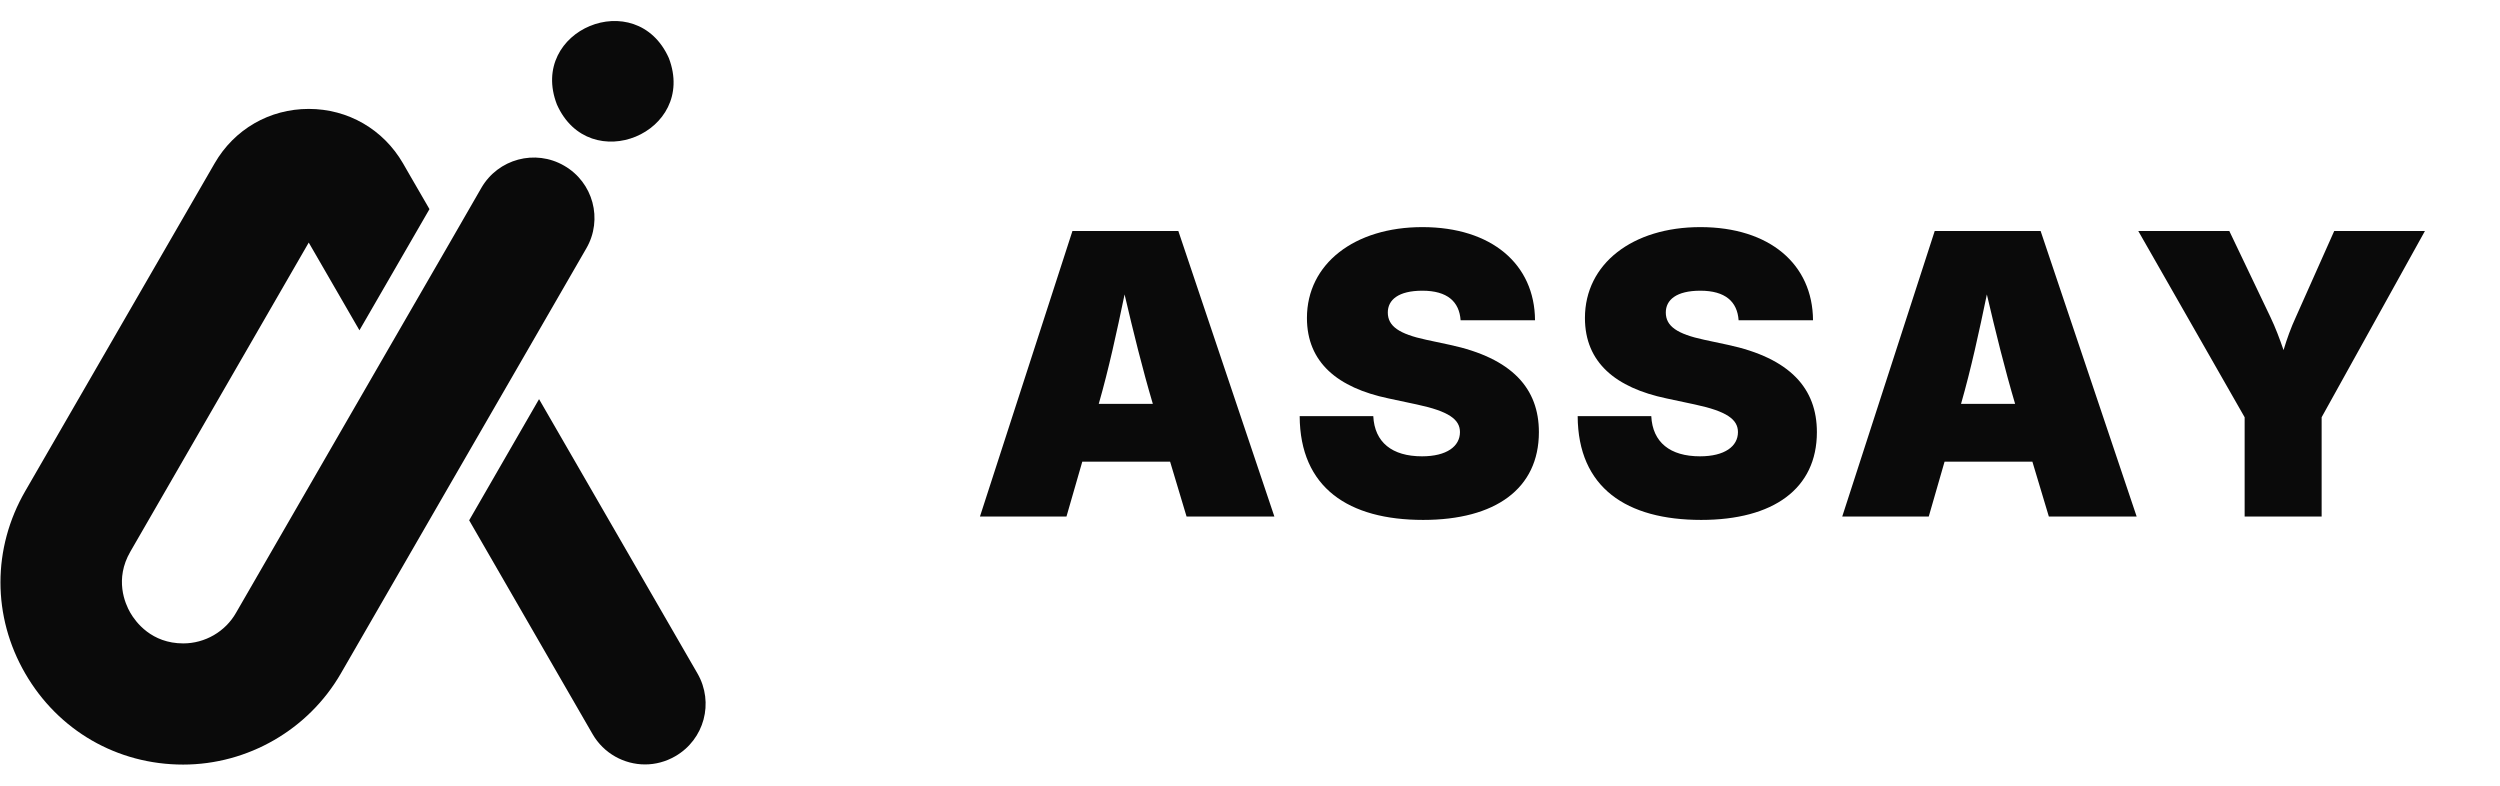
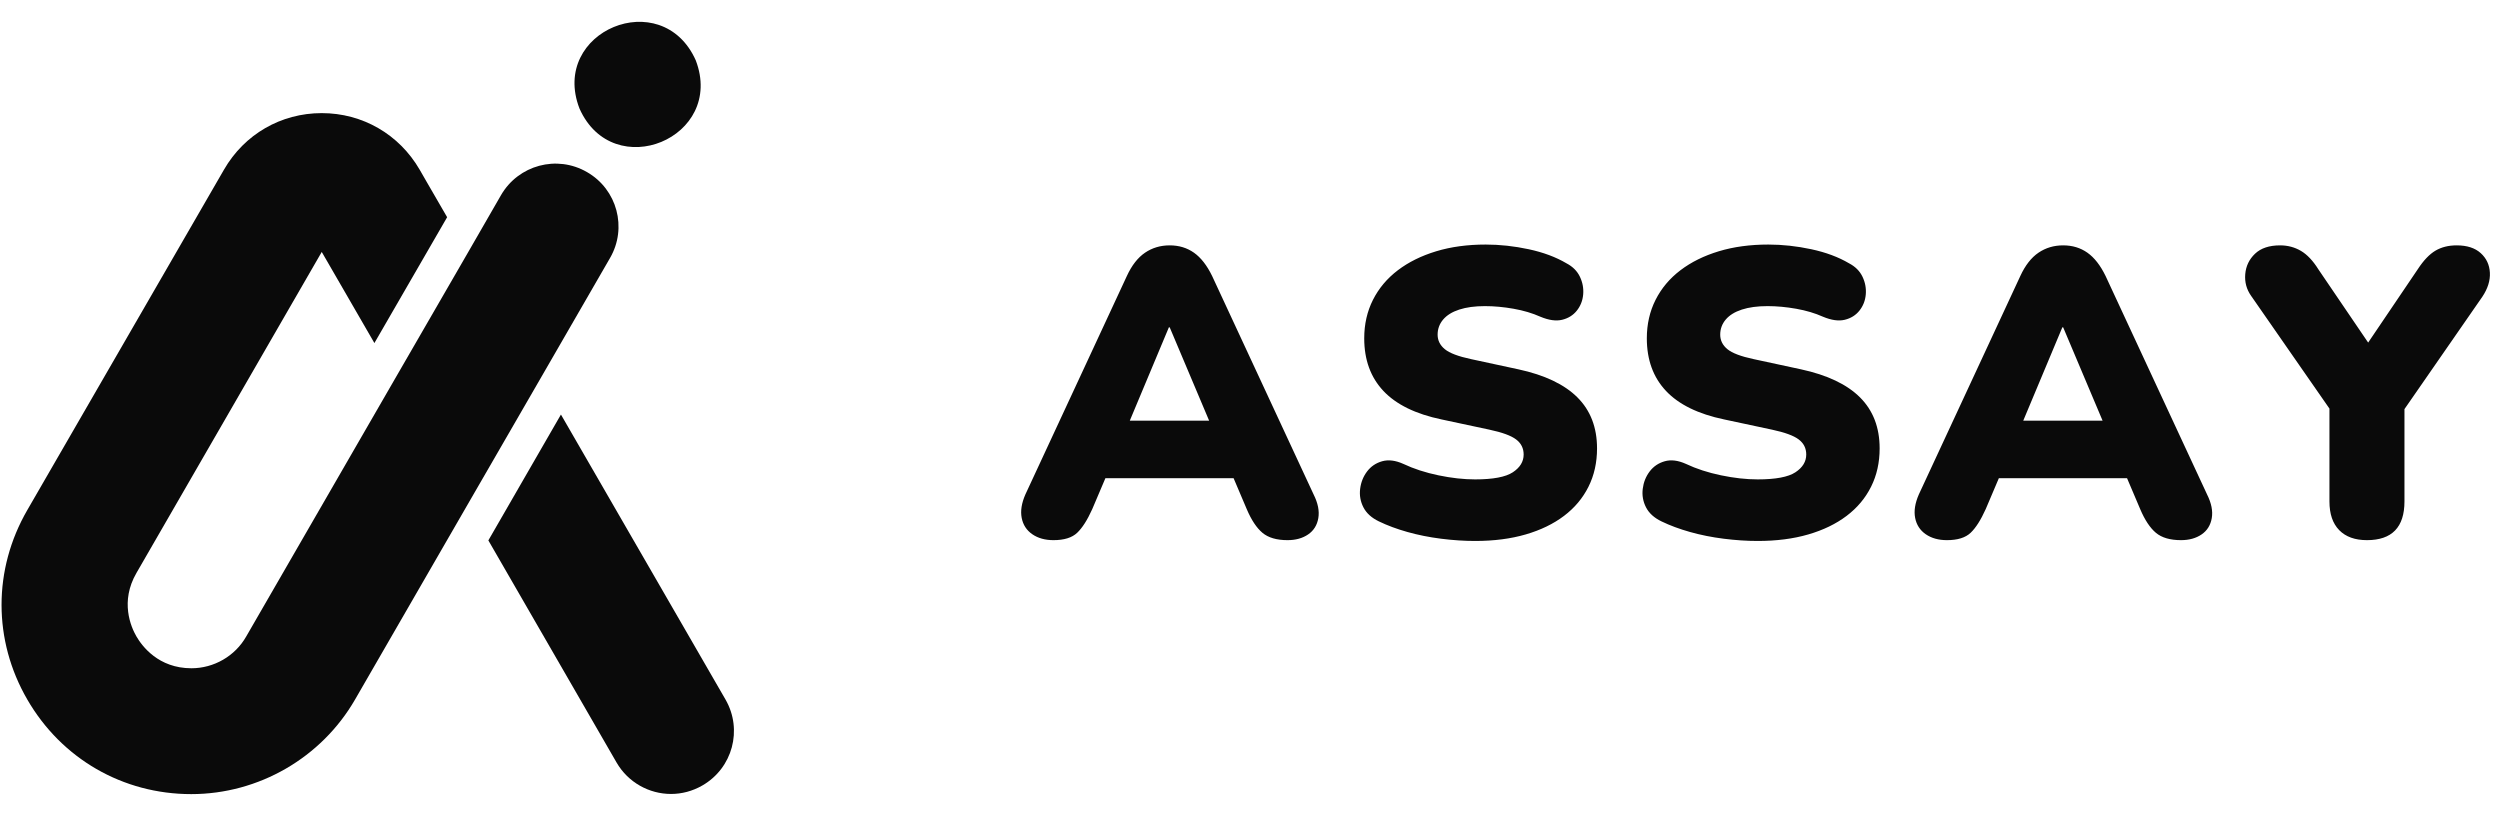
- <svg xmlns="http://www.w3.org/2000/svg" viewBox="0 0 242 76" width="242" height="76" role="img" aria-label="Assay">
+ <svg xmlns="http://www.w3.org/2000/svg" viewBox="0 0 232.8 76" width="233" height="76" role="img" aria-label="Assay">
  <g transform="translate(0 2) scale(0.1005587) translate(-410 -409)" fill="#0A0A0A">
    <path d="M 1081.461 1037.523 L 928.895 773.324 L 861.629 889.969 L 980.418 1095.773 C 991.152 1114.379 1010.762 1124.969 1030.941 1124.969 C 1040.816 1124.969 1050.836 1122.395 1059.996 1117.098 C 1088.047 1100.926 1097.492 1065.434 1081.461 1037.523 Z M 1081.461 1037.523 " />
    <path d="M 974.41 628.199 L 909.719 740.262 L 842.309 856.906 L 738.117 1037.383 C 706.918 1091.48 648.668 1125.113 586.266 1125.113 C 522.863 1125.113 466.047 1092.34 434.273 1037.383 C 402.5 982.566 402.5 916.875 434.273 861.914 L 616.609 546.336 C 635.5 513.562 669.418 493.953 707.203 493.953 C 744.988 493.953 778.906 513.562 797.941 546.336 L 804.523 557.785 L 823.418 590.418 L 756.008 707.059 L 707.203 622.617 L 535.457 920.164 C 520.145 946.645 530.305 970.113 535.457 978.988 C 540.609 987.859 555.781 1008.469 586.41 1008.469 C 607.305 1008.469 626.914 997.164 637.219 978.988 L 775.043 740.262 L 842.453 623.621 L 873.367 569.949 C 889.539 542.043 925.176 532.453 953.082 548.625 C 980.992 564.656 990.582 600.293 974.41 628.199 Z M 974.41 628.199 " />
    <path d="M 946.07 489.66 C 977.27 559.93 1081.32 516.852 1053.84 445.008 C 1022.496 374.879 918.449 417.957 946.07 489.66 Z M 946.07 489.66 " />
  </g>
-   <text x="94" y="50" fill="#0A0A0A" font-family="Nunito, 'Nunito Black', -apple-system, sans-serif" font-size="38" font-weight="900" letter-spacing="1.6">ASSAY</text>
+   <g transform="translate(94.4 50)" fill="#0A0A0A">
+     <path d="M3.686 0.342Q2.508 0.342 1.71 -0.209Q0.912 -0.76 0.722 -1.729Q0.532 -2.698 1.064 -3.914L10.526 -24.282Q11.21 -25.764 12.217 -26.448Q13.224 -27.132 14.516 -27.132Q15.808 -27.132 16.777 -26.448Q17.746 -25.764 18.468 -24.282L27.93 -3.914Q28.538 -2.698 28.367 -1.71Q28.196 -0.722 27.417 -0.19Q26.638 0.342 25.498 0.342Q23.978 0.342 23.161 -0.342Q22.344 -1.026 21.698 -2.546L19.646 -7.372L22.306 -5.434H6.65L9.348 -7.372L7.296 -2.546Q6.612 -1.026 5.89 -0.342Q5.168 0.342 3.686 0.342ZM14.44 -19.494 10.032 -8.968 8.968 -10.792H20.026L18.962 -8.968L14.516 -19.494Z M42.982 0.418Q41.462 0.418 39.809 0.209Q38.156 0.0 36.674 -0.418Q35.192 -0.836 34.014 -1.406Q32.988 -1.9 32.57 -2.717Q32.152 -3.534 32.266 -4.446Q32.38 -5.358 32.912 -6.061Q33.444 -6.764 34.318 -7.011Q35.192 -7.258 36.294 -6.764Q37.738 -6.08 39.562 -5.7Q41.386 -5.32 42.982 -5.32Q45.49 -5.32 46.497 -5.985Q47.504 -6.65 47.504 -7.638Q47.504 -8.512 46.801 -9.044Q46.098 -9.576 44.312 -9.956L39.866 -10.906Q36.218 -11.666 34.432 -13.566Q32.646 -15.466 32.646 -18.468Q32.646 -20.444 33.463 -22.059Q34.28 -23.674 35.781 -24.814Q37.282 -25.954 39.353 -26.581Q41.424 -27.208 43.97 -27.208Q45.946 -27.208 47.979 -26.771Q50.012 -26.334 51.494 -25.46Q52.368 -25.004 52.748 -24.206Q53.128 -23.408 53.052 -22.553Q52.976 -21.698 52.463 -21.052Q51.95 -20.406 51.095 -20.197Q50.24 -19.988 49.062 -20.482Q47.96 -20.976 46.573 -21.223Q45.186 -21.47 43.894 -21.47Q42.488 -21.47 41.5 -21.147Q40.512 -20.824 39.999 -20.216Q39.486 -19.608 39.486 -18.81Q39.486 -18.012 40.151 -17.461Q40.816 -16.91 42.602 -16.53L47.01 -15.58Q50.696 -14.782 52.52 -12.958Q54.344 -11.134 54.344 -8.208Q54.344 -6.232 53.546 -4.636Q52.748 -3.04 51.266 -1.919Q49.784 -0.798 47.694 -0.19Q45.604 0.418 42.982 0.418Z M69.32 0.418Q67.8 0.418 66.147 0.209Q64.494 0.0 63.012 -0.418Q61.53 -0.836 60.352 -1.406Q59.326 -1.9 58.908 -2.717Q58.49 -3.534 58.604 -4.446Q58.718 -5.358 59.25 -6.061Q59.782 -6.764 60.656 -7.011Q61.53 -7.258 62.632 -6.764Q64.076 -6.08 65.9 -5.7Q67.724 -5.32 69.32 -5.32Q71.828 -5.32 72.835 -5.985Q73.842 -6.65 73.842 -7.638Q73.842 -8.512 73.139 -9.044Q72.436 -9.576 70.65 -9.956L66.204 -10.906Q62.556 -11.666 60.77 -13.566Q58.984 -15.466 58.984 -18.468Q58.984 -20.444 59.801 -22.059Q60.618 -23.674 62.119 -24.814Q63.62 -25.954 65.691 -26.581Q67.762 -27.208 70.308 -27.208Q72.284 -27.208 74.317 -26.771Q76.35 -26.334 77.832 -25.46Q78.706 -25.004 79.086 -24.206Q79.466 -23.408 79.39 -22.553Q79.314 -21.698 78.801 -21.052Q78.288 -20.406 77.433 -20.197Q76.578 -19.988 75.4 -20.482Q74.298 -20.976 72.911 -21.223Q71.524 -21.47 70.232 -21.47Q68.826 -21.47 67.838 -21.147Q66.85 -20.824 66.337 -20.216Q65.824 -19.608 65.824 -18.81Q65.824 -18.012 66.489 -17.461Q67.154 -16.91 68.94 -16.53L73.348 -15.58Q77.034 -14.782 78.858 -12.958Q80.682 -11.134 80.682 -8.208Q80.682 -6.232 79.884 -4.636Q79.086 -3.04 77.604 -1.919Q76.122 -0.798 74.032 -0.19Q71.942 0.418 69.32 0.418Z M86.956 0.342Q85.778 0.342 84.98 -0.209Q84.182 -0.76 83.992 -1.729Q83.802 -2.698 84.334 -3.914L93.796 -24.282Q94.48 -25.764 95.487 -26.448Q96.494 -27.132 97.786 -27.132Q99.078 -27.132 100.047 -26.448Q101.016 -25.764 101.738 -24.282L111.2 -3.914Q111.808 -2.698 111.637 -1.71Q111.466 -0.722 110.687 -0.19Q109.908 0.342 108.768 0.342Q107.248 0.342 106.431 -0.342Q105.614 -1.026 104.968 -2.546L102.916 -7.372L105.576 -5.434H89.92L92.618 -7.372L90.566 -2.546Q89.882 -1.026 89.16 -0.342Q88.438 0.342 86.956 0.342ZM97.71 -19.494 93.302 -8.968 92.238 -10.792H103.296L102.232 -8.968L97.786 -19.494Z M126.1 0.342Q124.428 0.342 123.516 -0.589Q122.604 -1.52 122.604 -3.268V-13.68L124.048 -9.842L115.308 -22.42Q114.662 -23.332 114.757 -24.453Q114.852 -25.574 115.669 -26.353Q116.486 -27.132 118.006 -27.132Q119.07 -27.132 119.944 -26.619Q120.818 -26.106 121.578 -24.89L126.898 -17.062H125.53L130.85 -24.928Q131.648 -26.144 132.484 -26.638Q133.32 -27.132 134.46 -27.132Q135.904 -27.132 136.702 -26.41Q137.5 -25.688 137.557 -24.586Q137.614 -23.484 136.854 -22.344L128.19 -9.842L129.596 -13.68V-3.268Q129.596 0.342 126.1 0.342Z" />
+   </g>
</svg>
